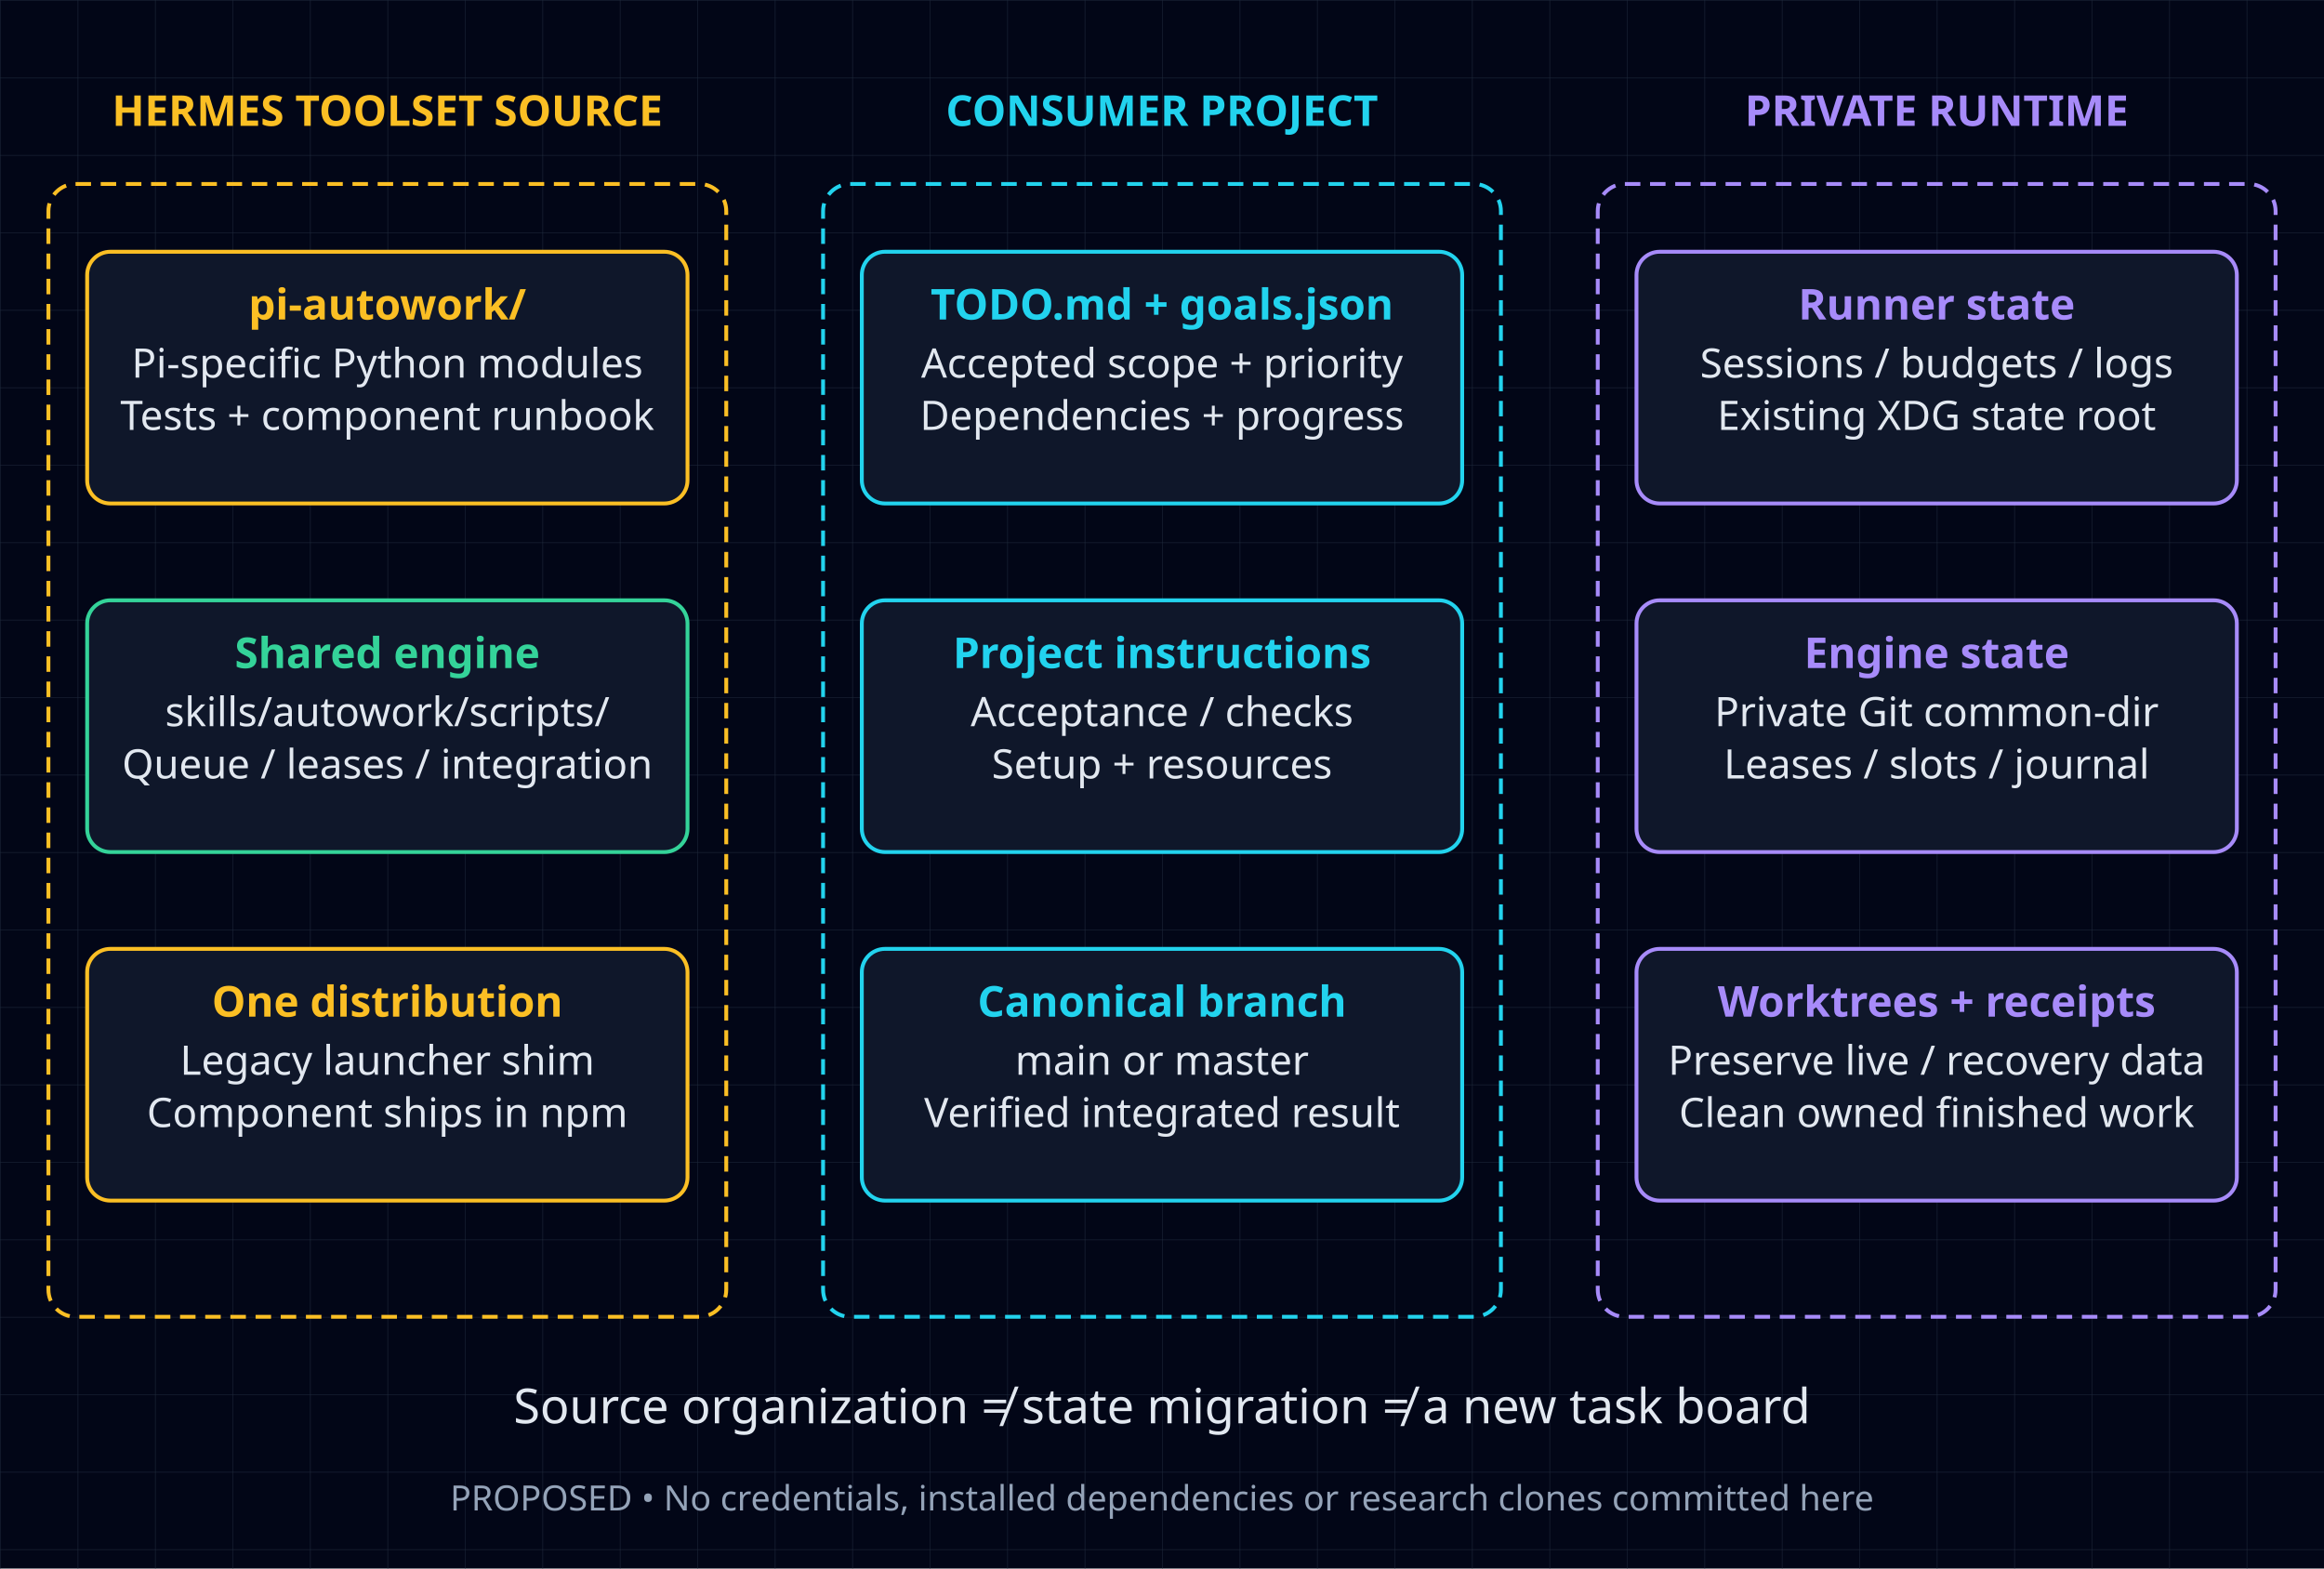
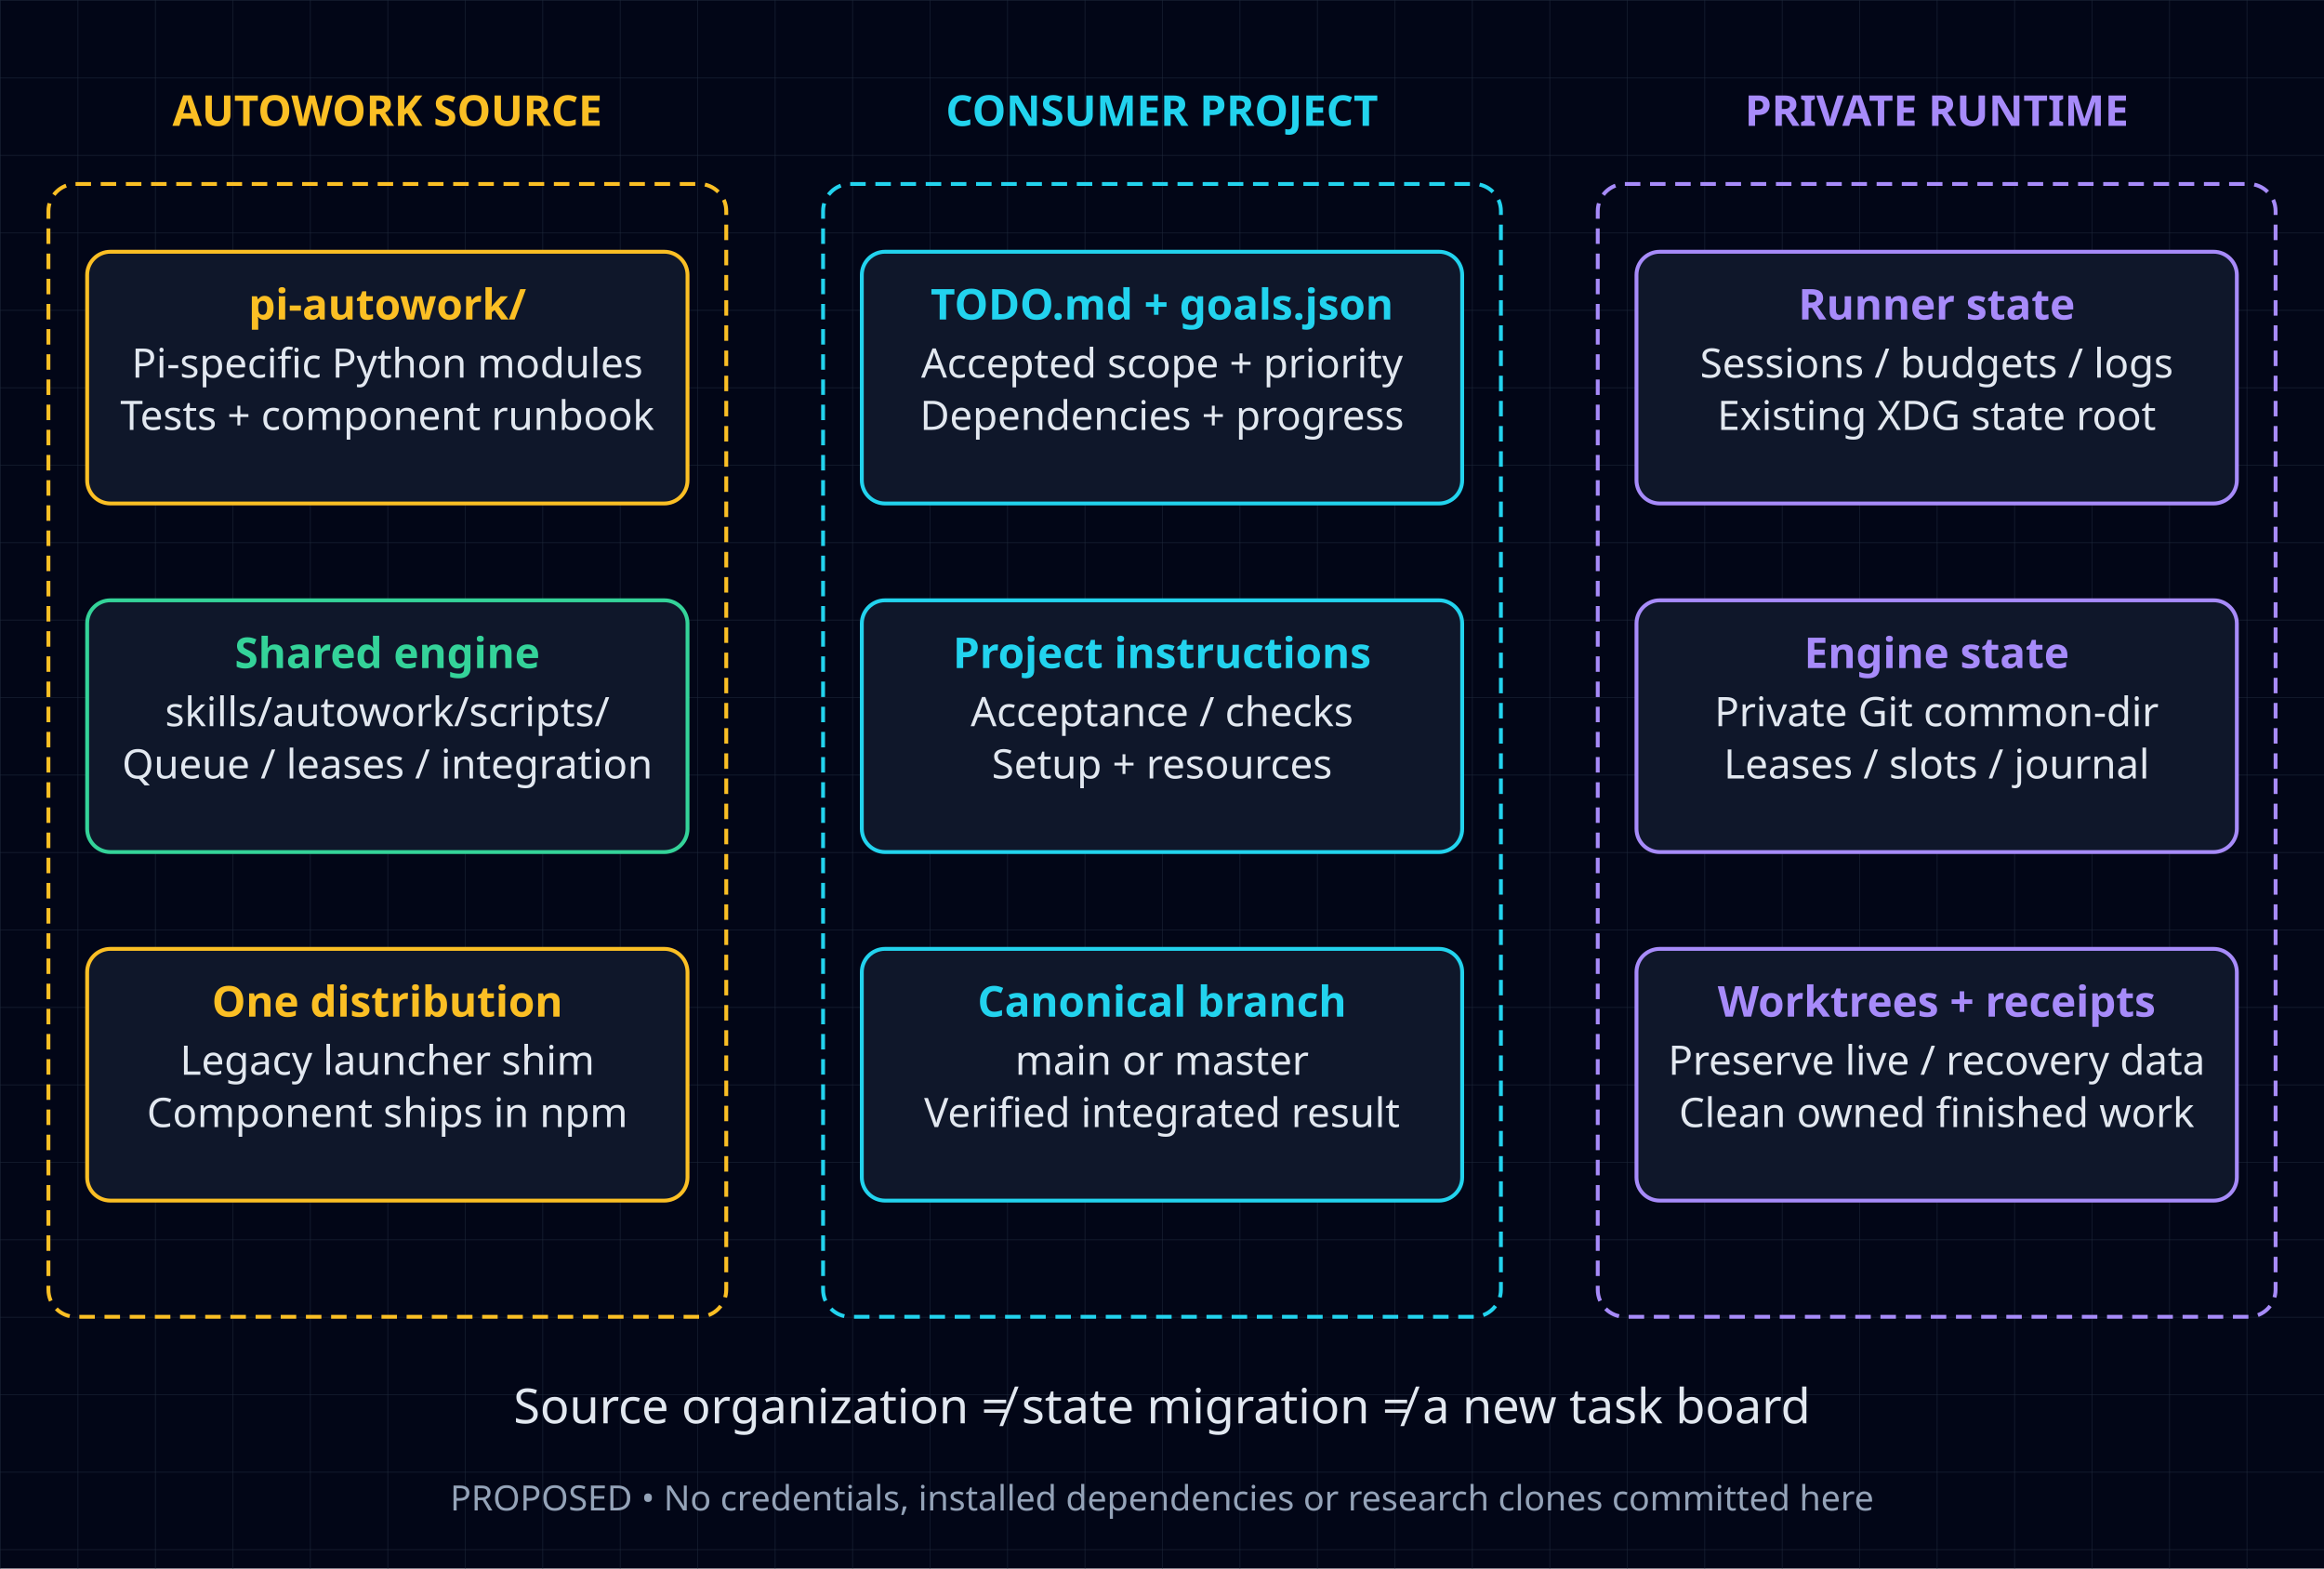
<svg xmlns="http://www.w3.org/2000/svg" width="1200" height="810" viewBox="0 0 1200 810" role="img" aria-labelledby="title desc">
  <defs>
    <marker id="arrow" markerWidth="10" markerHeight="8" refX="9" refY="4" orient="auto">
      <path d="M0 0L10 4L0 8Z" fill="#94a3b8" />
    </marker>
    <pattern id="grid" width="40" height="40" patternUnits="userSpaceOnUse">
      <path d="M40 0H0V40" fill="none" stroke="#1e293b" stroke-width=".5" />
    </pattern>
  </defs>
  <rect width="1200" height="810" fill="#020617" />
  <rect width="1200" height="810" fill="url(#grid)" />
  <g font-family="system-ui, sans-serif">
    <rect x="25" y="95" width="350" height="585" rx="14" fill="none" stroke="#fbbf24" stroke-width="2" stroke-dasharray="8 5" />
-     <text x="200" y="65" fill="#fbbf24" font-size="22" font-weight="650" text-anchor="middle">HERMES TOOLSET SOURCE</text>
+     <text x="200" y="65" fill="#fbbf24" font-size="22" font-weight="650" text-anchor="middle">AUTOWORK SOURCE</text>
    <rect x="425" y="95" width="350" height="585" rx="14" fill="none" stroke="#22d3ee" stroke-width="2" stroke-dasharray="8 5" />
    <text x="600" y="65" fill="#22d3ee" font-size="22" font-weight="650" text-anchor="middle">CONSUMER PROJECT</text>
    <rect x="825" y="95" width="350" height="585" rx="14" fill="none" stroke="#a78bfa" stroke-width="2" stroke-dasharray="8 5" />
    <text x="1000" y="65" fill="#a78bfa" font-size="22" font-weight="650" text-anchor="middle">PRIVATE RUNTIME</text>
    <rect x="45" y="130" width="310" height="130" rx="12" fill="#0f172a" stroke="#fbbf24" stroke-width="2" />
    <text x="200.0" y="165" text-anchor="middle" fill="#fbbf24" font-size="22" font-weight="650">pi-autowork/</text>
    <text x="200.0" y="195" text-anchor="middle" fill="#e2e8f0" font-size="21">Pi-specific Python modules</text>
    <text x="200.0" y="222" text-anchor="middle" fill="#e2e8f0" font-size="21">Tests + component runbook</text>
    <rect x="45" y="310" width="310" height="130" rx="12" fill="#0f172a" stroke="#34d399" stroke-width="2" />
    <text x="200.0" y="345" text-anchor="middle" fill="#34d399" font-size="22" font-weight="650">Shared engine</text>
    <text x="200.0" y="375" text-anchor="middle" fill="#e2e8f0" font-size="21">skills/autowork/scripts/</text>
    <text x="200.0" y="402" text-anchor="middle" fill="#e2e8f0" font-size="21">Queue / leases / integration</text>
    <rect x="45" y="490" width="310" height="130" rx="12" fill="#0f172a" stroke="#fbbf24" stroke-width="2" />
    <text x="200.0" y="525" text-anchor="middle" fill="#fbbf24" font-size="22" font-weight="650">One distribution</text>
    <text x="200.0" y="555" text-anchor="middle" fill="#e2e8f0" font-size="21">Legacy launcher shim</text>
    <text x="200.0" y="582" text-anchor="middle" fill="#e2e8f0" font-size="21">Component ships in npm</text>
    <rect x="445" y="130" width="310" height="130" rx="12" fill="#0f172a" stroke="#22d3ee" stroke-width="2" />
    <text x="600.0" y="165" text-anchor="middle" fill="#22d3ee" font-size="22" font-weight="650">TODO.md + goals.json</text>
    <text x="600.0" y="195" text-anchor="middle" fill="#e2e8f0" font-size="21">Accepted scope + priority</text>
    <text x="600.0" y="222" text-anchor="middle" fill="#e2e8f0" font-size="21">Dependencies + progress</text>
    <rect x="445" y="310" width="310" height="130" rx="12" fill="#0f172a" stroke="#22d3ee" stroke-width="2" />
    <text x="600.0" y="345" text-anchor="middle" fill="#22d3ee" font-size="22" font-weight="650">Project instructions</text>
    <text x="600.0" y="375" text-anchor="middle" fill="#e2e8f0" font-size="21">Acceptance / checks</text>
    <text x="600.0" y="402" text-anchor="middle" fill="#e2e8f0" font-size="21">Setup + resources</text>
    <rect x="445" y="490" width="310" height="130" rx="12" fill="#0f172a" stroke="#22d3ee" stroke-width="2" />
    <text x="600.0" y="525" text-anchor="middle" fill="#22d3ee" font-size="22" font-weight="650">Canonical branch</text>
    <text x="600.0" y="555" text-anchor="middle" fill="#e2e8f0" font-size="21">main or master</text>
    <text x="600.0" y="582" text-anchor="middle" fill="#e2e8f0" font-size="21">Verified integrated result</text>
    <rect x="845" y="130" width="310" height="130" rx="12" fill="#0f172a" stroke="#a78bfa" stroke-width="2" />
    <text x="1000.0" y="165" text-anchor="middle" fill="#a78bfa" font-size="22" font-weight="650">Runner state</text>
    <text x="1000.0" y="195" text-anchor="middle" fill="#e2e8f0" font-size="21">Sessions / budgets / logs</text>
    <text x="1000.0" y="222" text-anchor="middle" fill="#e2e8f0" font-size="21">Existing XDG state root</text>
    <rect x="845" y="310" width="310" height="130" rx="12" fill="#0f172a" stroke="#a78bfa" stroke-width="2" />
    <text x="1000.0" y="345" text-anchor="middle" fill="#a78bfa" font-size="22" font-weight="650">Engine state</text>
    <text x="1000.0" y="375" text-anchor="middle" fill="#e2e8f0" font-size="21">Private Git common-dir</text>
    <text x="1000.0" y="402" text-anchor="middle" fill="#e2e8f0" font-size="21">Leases / slots / journal</text>
    <rect x="845" y="490" width="310" height="130" rx="12" fill="#0f172a" stroke="#a78bfa" stroke-width="2" />
    <text x="1000.0" y="525" text-anchor="middle" fill="#a78bfa" font-size="22" font-weight="650">Worktrees + receipts</text>
    <text x="1000.0" y="555" text-anchor="middle" fill="#e2e8f0" font-size="21">Preserve live / recovery data</text>
    <text x="1000.0" y="582" text-anchor="middle" fill="#e2e8f0" font-size="21">Clean owned finished work</text>
    <text x="600" y="735" text-anchor="middle" fill="#e2e8f0" font-size="25">Source organization ≠ state migration ≠ a new task board</text>
    <text x="600" y="780" text-anchor="middle" fill="#94a3b8" font-size="18">PROPOSED • No credentials, installed dependencies or research clones committed here</text>
  </g>
</svg>
